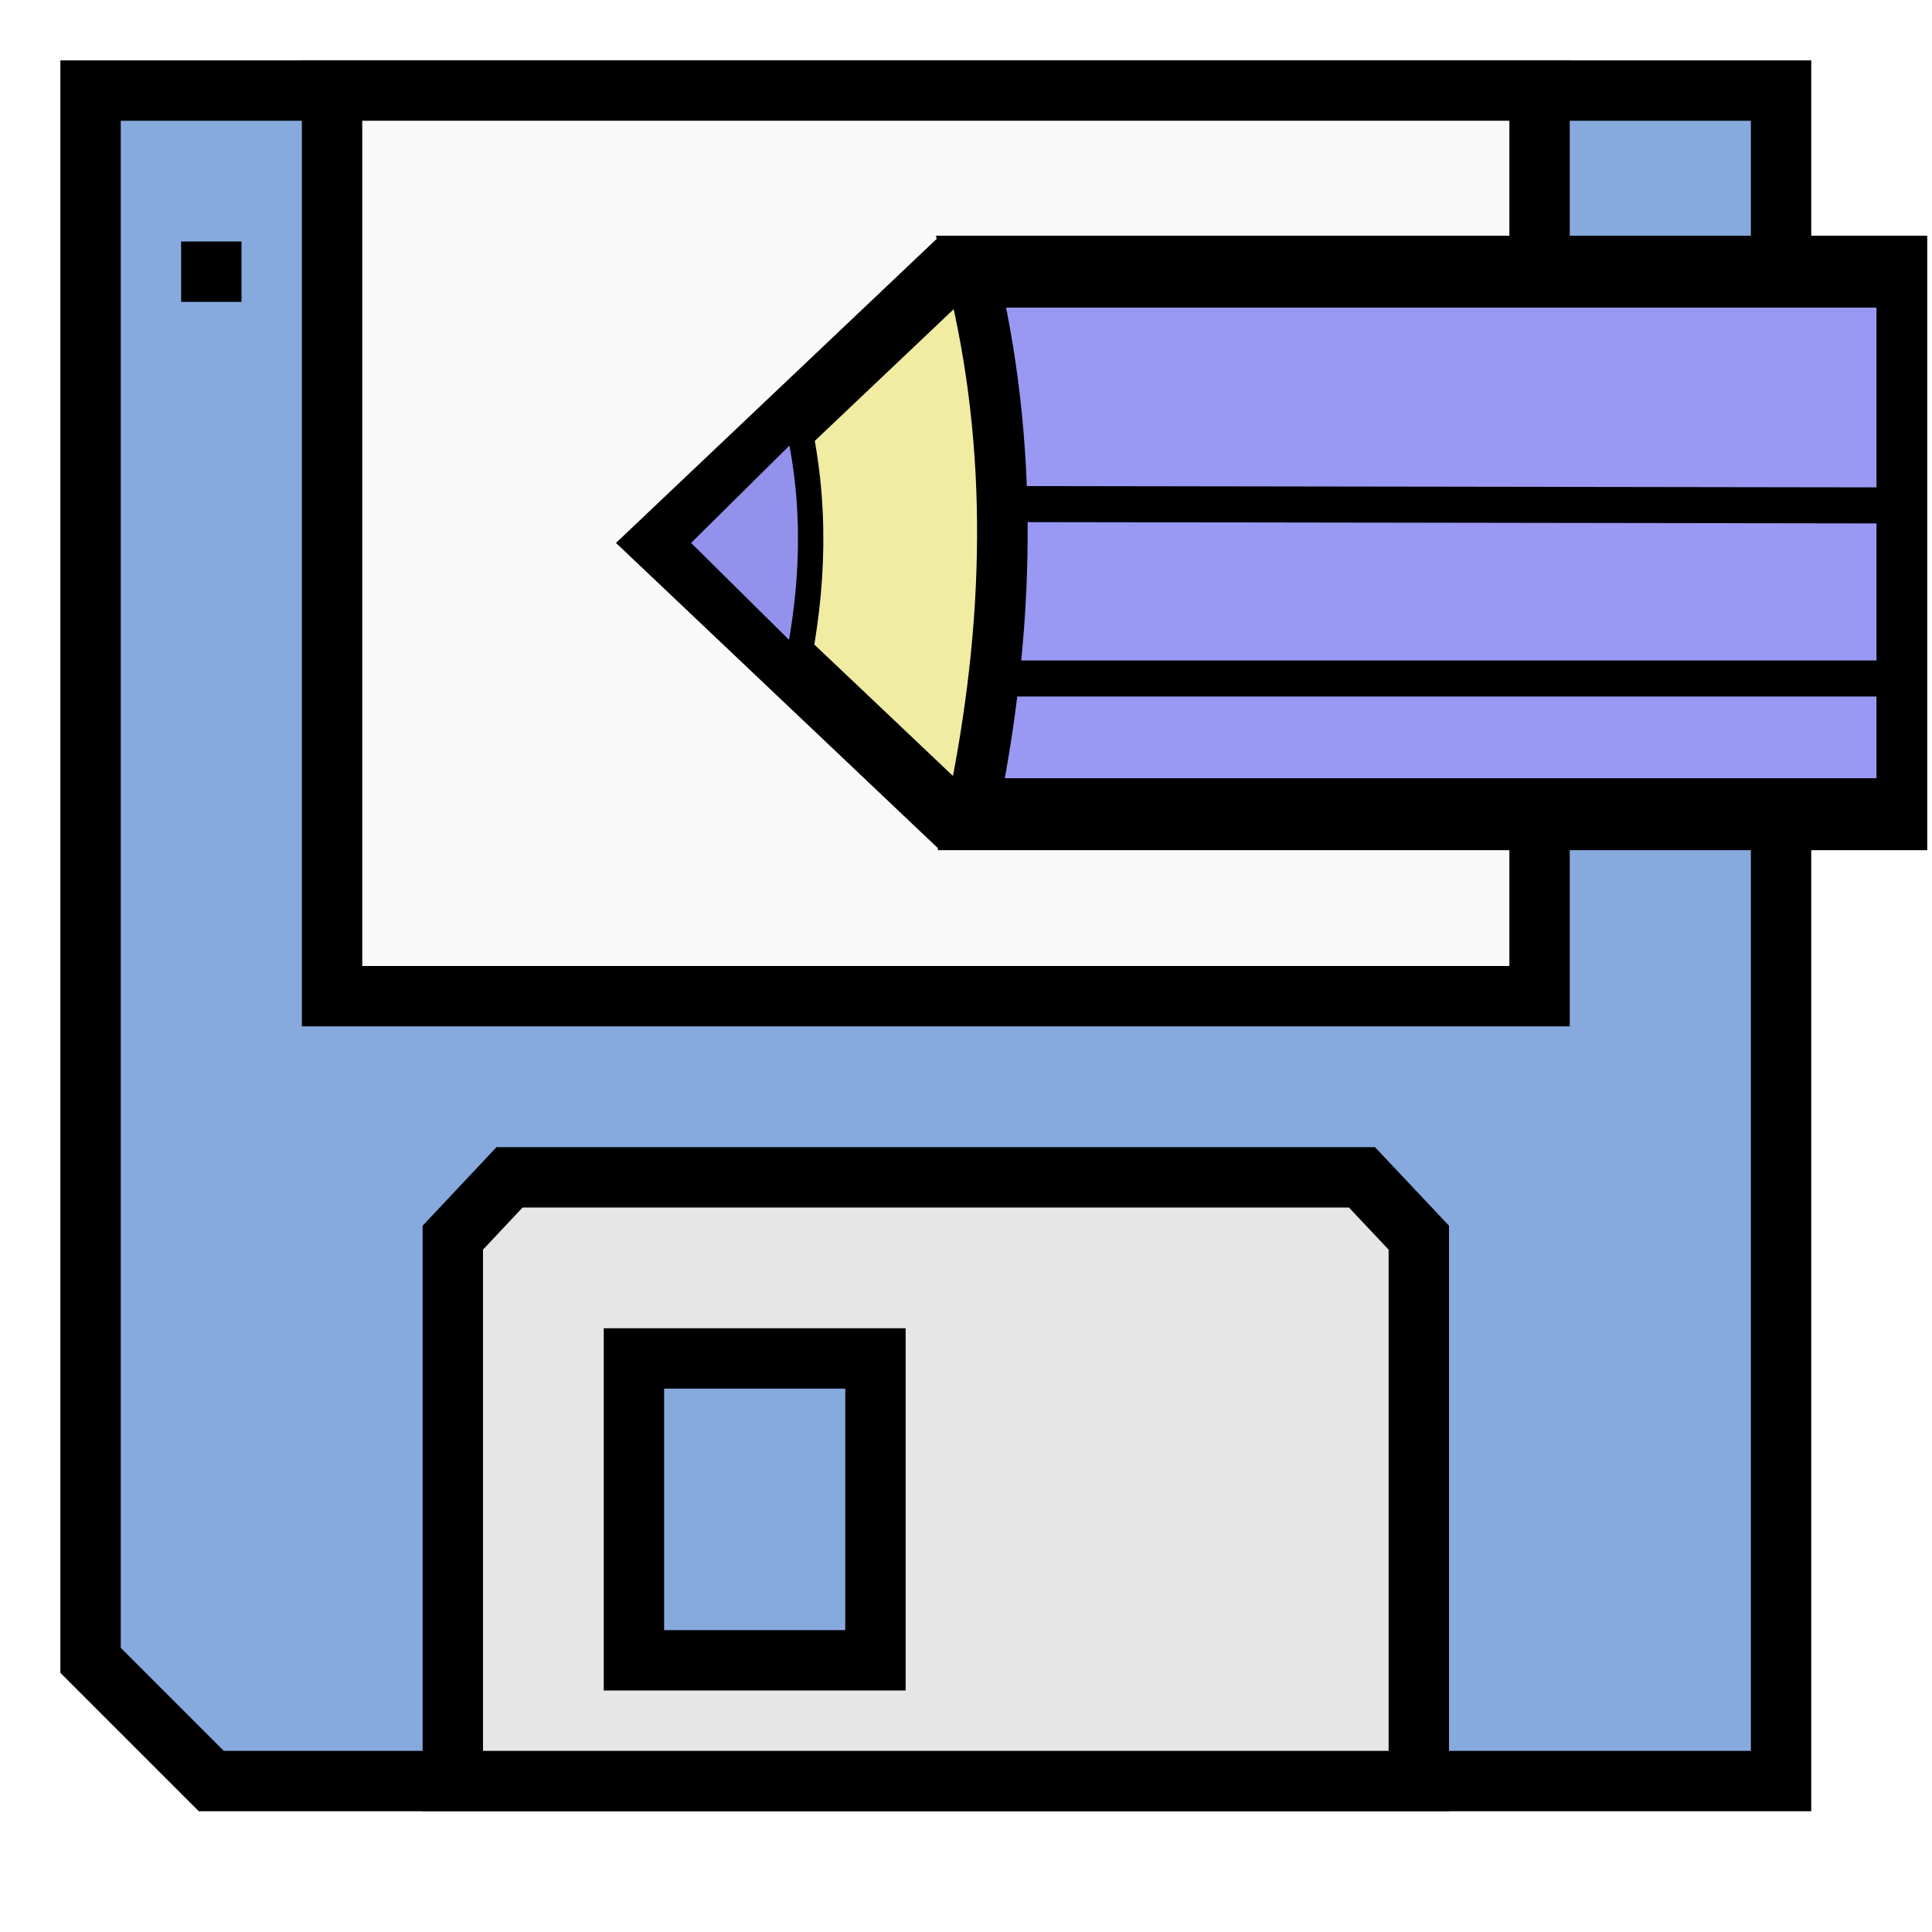
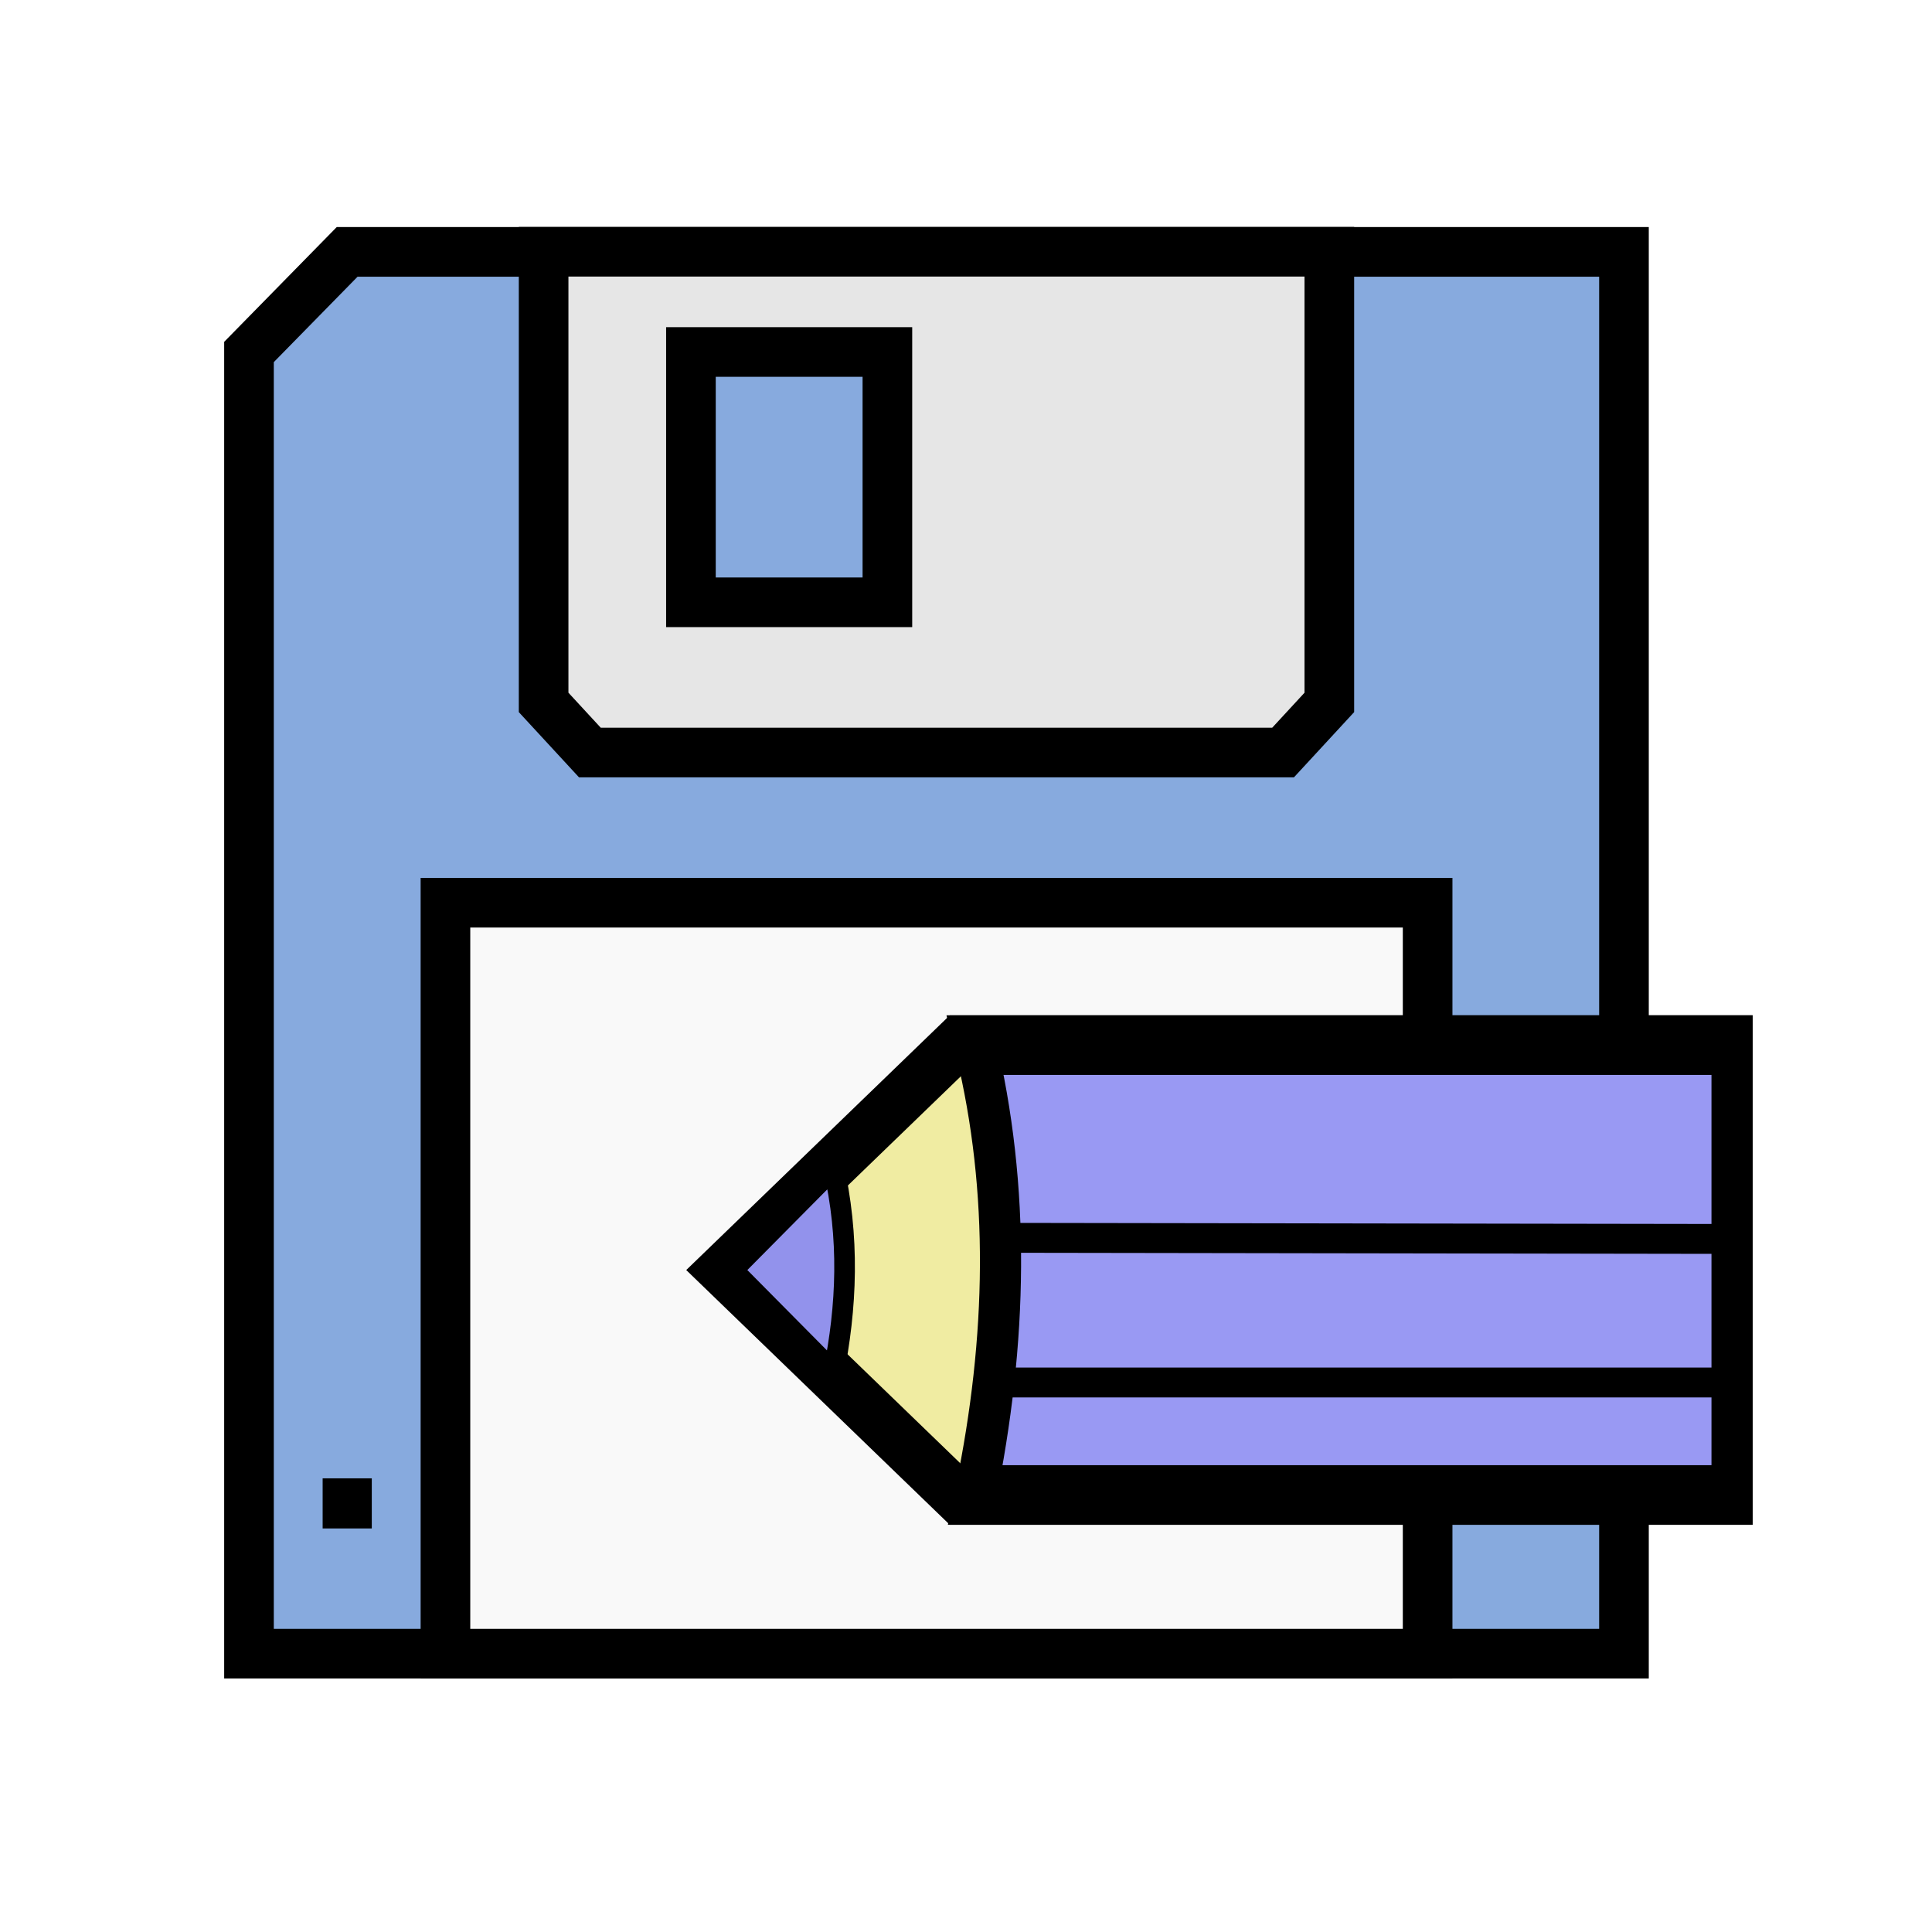
<svg xmlns="http://www.w3.org/2000/svg" width="16px" height="16px" id="svg2385" version="1.1">
  <defs id="defs2387">
    </defs>
  <g id="layer1">
-     <path style="color:#000000;fill:#87aade;fill-opacity:1;fill-rule:nonzero;stroke:#000000;stroke-width:0.5;marker:none;visibility:visible;display:inline;overflow:visible;enable-background:accumulate" d="M 0.75 0.75 L 0.75 13.75 L 1.75 14.75 L 14.75 14.75 L 14.75 0.75 L 0.75 0.75 z " id="rect2816" />
-     <rect style="color:#000000;fill:#f9f9f9;fill-opacity:1;fill-rule:nonzero;stroke:#000000;stroke-width:0.5;stroke-linecap:square;stroke-linejoin:miter;stroke-miterlimit:4;stroke-opacity:1;stroke-dasharray:none;stroke-dashoffset:0;marker:none;visibility:visible;display:inline;overflow:visible;enable-background:accumulate" id="rect3590" width="10" height="7.5" x="2.75" y="0.75" />
-     <path style="fill:#e6e6e6;stroke:#000000;stroke-width:0.5;stroke-linecap:butt;stroke-linejoin:miter;stroke-miterlimit:4;stroke-opacity:1;stroke-dasharray:none" d="m 3.75,10.25 0,4.5 8,0 0,-4.5 -0.471,-0.5 -7.059,0 L 3.75,10.25 z" id="path3592" />
-     <rect style="color:#000000;fill:#87aade;fill-opacity:1;fill-rule:nonzero;stroke:#000000;stroke-width:0.5;stroke-linecap:square;stroke-linejoin:miter;stroke-miterlimit:4;stroke-opacity:1;stroke-dasharray:none;stroke-dashoffset:0;marker:none;visibility:visible;display:inline;overflow:visible;enable-background:accumulate" id="rect3594" width="2" height="2.5" x="5.25" y="11.25" />
-     <rect style="color:#000000;fill:#000000;fill-opacity:1;fill-rule:nonzero;stroke:none;stroke-width:0.5;marker:none;visibility:visible;display:inline;overflow:visible;enable-background:accumulate" id="rect3624" width="0.5" height="0.5" x="1.5" y="2" />
-     <g id="g6273" transform="matrix(0.7071068,1.00515,-0.7071068,1.00515,10.72982,-15.71727)">
-       <path id="path3212" d="M 6.342,13.768 9.135,13.21 14.722,7.623 12.487,5.388 6.9,10.975 6.342,13.768 z" style="fill:#f0eca2;fill-opacity:1;fill-rule:evenodd;stroke:#000000;stroke-width:0.419;stroke-linecap:butt;stroke-linejoin:miter;stroke-miterlimit:4;stroke-opacity:1;stroke-dasharray:none" />
-       <path id="rect3214" d="M 9.275,13.07 C 8.734,12.07 8.008,11.301 7.04,10.835 L 12.487,5.388 14.722,7.623 9.275,13.07 z" style="fill:#9999f3;fill-opacity:1;fill-rule:nonzero;stroke:#000000;stroke-width:0.419;stroke-miterlimit:4;stroke-opacity:1;stroke-dashoffset:0" />
-       <path id="path3228" d="m 6.385,13.725 1.268,-0.227 C 7.415,13.06 7.09,12.695 6.612,12.457 l -0.227,1.268 z" style="fill:#9292ec;fill-opacity:1;fill-rule:evenodd;stroke:#000000;stroke-width:0.21;stroke-linecap:butt;stroke-linejoin:miter;stroke-miterlimit:4;stroke-opacity:1;stroke-dasharray:none" />
-       <path id="path3217" d="M 8.258,11.532 13.45,6.351" style="fill:none;stroke:#000000;stroke-width:0.21;stroke-linecap:butt;stroke-linejoin:miter;stroke-miterlimit:4;stroke-opacity:1;stroke-dasharray:none" />
-       <path id="path3238" d="M 8.902,12.325 14.229,6.998" style="fill:none;stroke:#000000;stroke-width:0.21;stroke-linecap:butt;stroke-linejoin:miter;stroke-miterlimit:4;stroke-opacity:1;stroke-dasharray:none" />
+     <path style="color:#000000;display:inline;overflow:visible;visibility:visible;fill:#87aade;fill-opacity:1;fill-rule:nonzero;stroke:#000000;stroke-width:0.411;marker:none;enable-background:accumulate" d="m 2.062,13.695 0,-10.78 0.813,-0.829 10.574,0 0,11.609 -11.387,0 z" id="rect2816" />
+     <rect style="color:#000000;display:inline;overflow:visible;visibility:visible;fill:#f9f9f9;fill-opacity:1;fill-rule:nonzero;stroke:#000000;stroke-width:0.411;stroke-linecap:square;stroke-linejoin:miter;stroke-miterlimit:4;stroke-dasharray:none;stroke-dashoffset:0;stroke-opacity:1;marker:none;enable-background:accumulate" id="rect3590" width="8.134" height="6.219" x="3.689" y="-13.695" transform="scale(1,-1)" />
+     <path style="fill:#e6e6e6;stroke:#000000;stroke-width:0.411;stroke-linecap:butt;stroke-linejoin:miter;stroke-miterlimit:4;stroke-dasharray:none;stroke-opacity:1" d="m 4.502,5.817 0,-3.732 6.507,0 0,3.732 -0.383,0.415 -5.741,0 -0.383,-0.415 z" id="path3592" />
+     <rect style="color:#000000;display:inline;overflow:visible;visibility:visible;fill:#87aade;fill-opacity:1;fill-rule:nonzero;stroke:#000000;stroke-width:0.411;stroke-linecap:square;stroke-linejoin:miter;stroke-miterlimit:4;stroke-dasharray:none;stroke-dashoffset:0;stroke-opacity:1;marker:none;enable-background:accumulate" id="rect3594" width="1.627" height="2.073" x="5.722" y="-4.988" transform="scale(1,-1)" />
+     <rect style="color:#000000;display:inline;overflow:visible;visibility:visible;fill:#000000;fill-opacity:1;fill-rule:nonzero;stroke:none;stroke-width:0.5;marker:none;enable-background:accumulate" id="rect3624" width="0.407" height="0.415" x="2.672" y="-12.658" transform="scale(1,-1)" />
+     <g id="g6273" transform="matrix(0.5751441,0.833504,-0.5751441,0.833504,10.26117,-6.243764)">
+       <path id="path3212" d="M 6.342,13.768 9.135,13.21 14.722,7.623 12.487,5.388 6.9,10.975 6.342,13.768 Z" style="fill:#f0eca2;fill-opacity:1;fill-rule:evenodd;stroke:#000000;stroke-width:0.419;stroke-linecap:butt;stroke-linejoin:miter;stroke-miterlimit:4;stroke-dasharray:none;stroke-opacity:1" />
+       <path id="rect3214" d="M 9.275,13.07 C 8.734,12.07 8.008,11.301 7.04,10.835 L 12.487,5.388 14.722,7.623 9.275,13.07 Z" style="fill:#9999f3;fill-opacity:1;fill-rule:nonzero;stroke:#000000;stroke-width:0.419;stroke-miterlimit:4;stroke-dashoffset:0;stroke-opacity:1" />
+       <path id="path3228" d="m 6.385,13.725 1.268,-0.227 C 7.415,13.06 7.09,12.695 6.612,12.457 l -0.227,1.268 z" style="fill:#9292ec;fill-opacity:1;fill-rule:evenodd;stroke:#000000;stroke-width:0.21;stroke-linecap:butt;stroke-linejoin:miter;stroke-miterlimit:4;stroke-dasharray:none;stroke-opacity:1" />
+       <path id="path3217" d="M 8.258,11.532 13.45,6.351" style="fill:none;stroke:#000000;stroke-width:0.21;stroke-linecap:butt;stroke-linejoin:miter;stroke-miterlimit:4;stroke-dasharray:none;stroke-opacity:1" />
+       <path id="path3238" d="M 8.902,12.325 14.229,6.998" style="fill:none;stroke:#000000;stroke-width:0.21;stroke-linecap:butt;stroke-linejoin:miter;stroke-miterlimit:4;stroke-dasharray:none;stroke-opacity:1" />
    </g>
  </g>
</svg>
